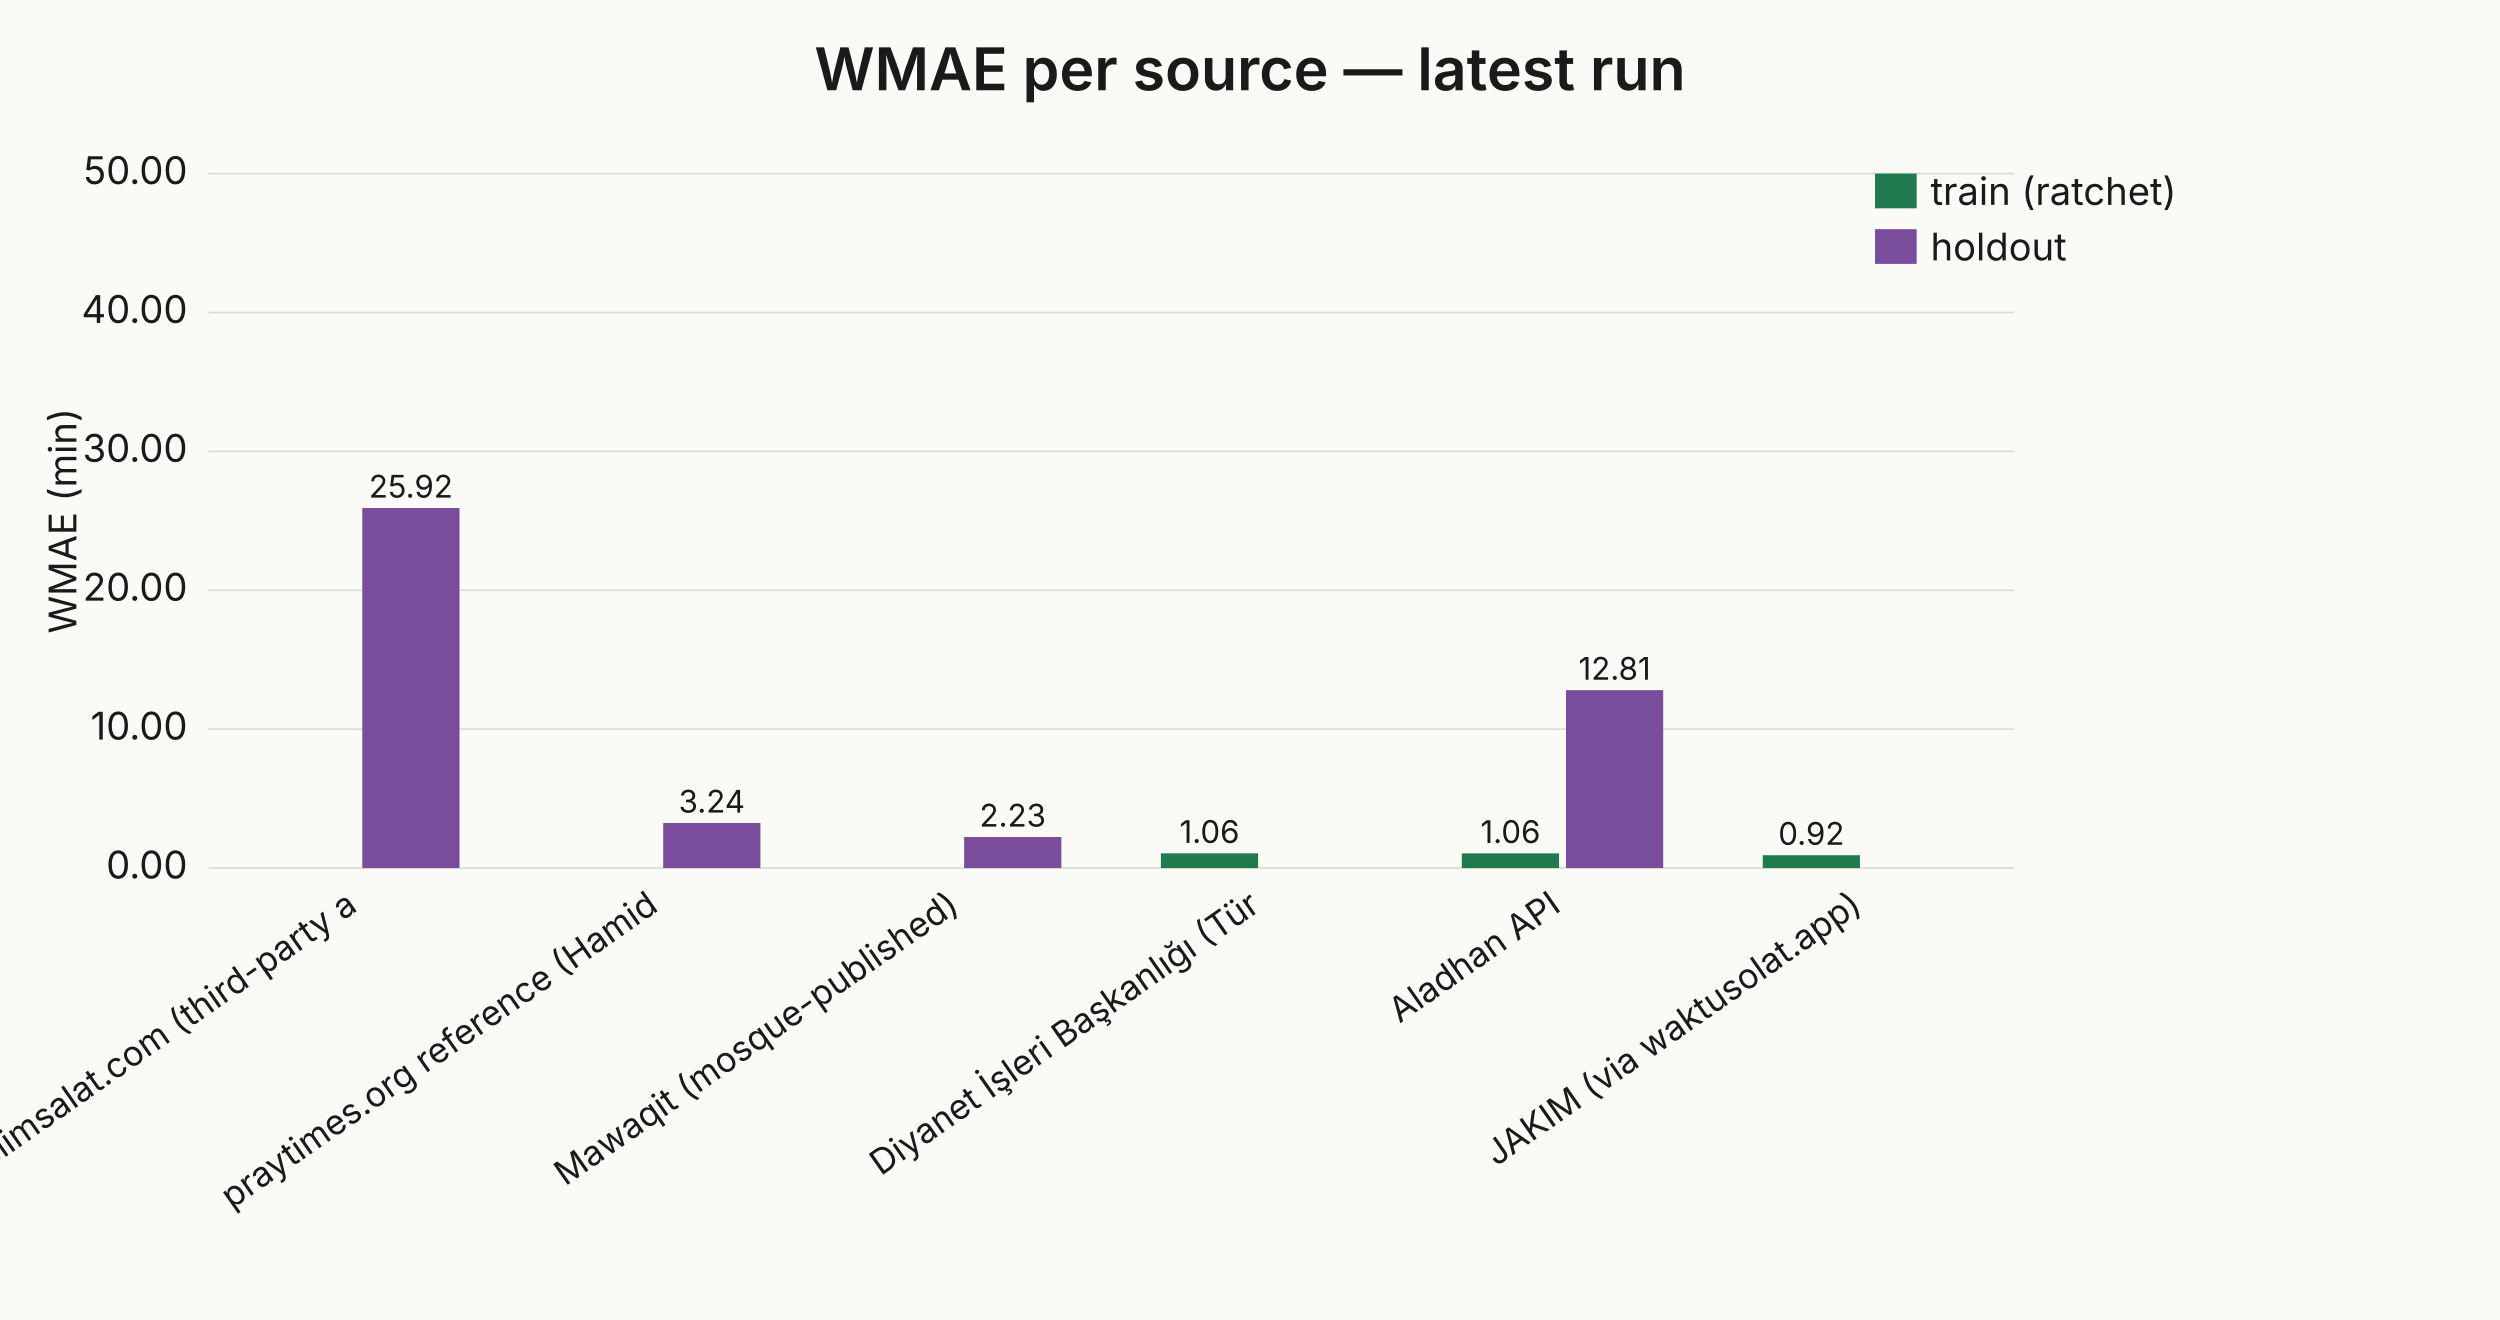
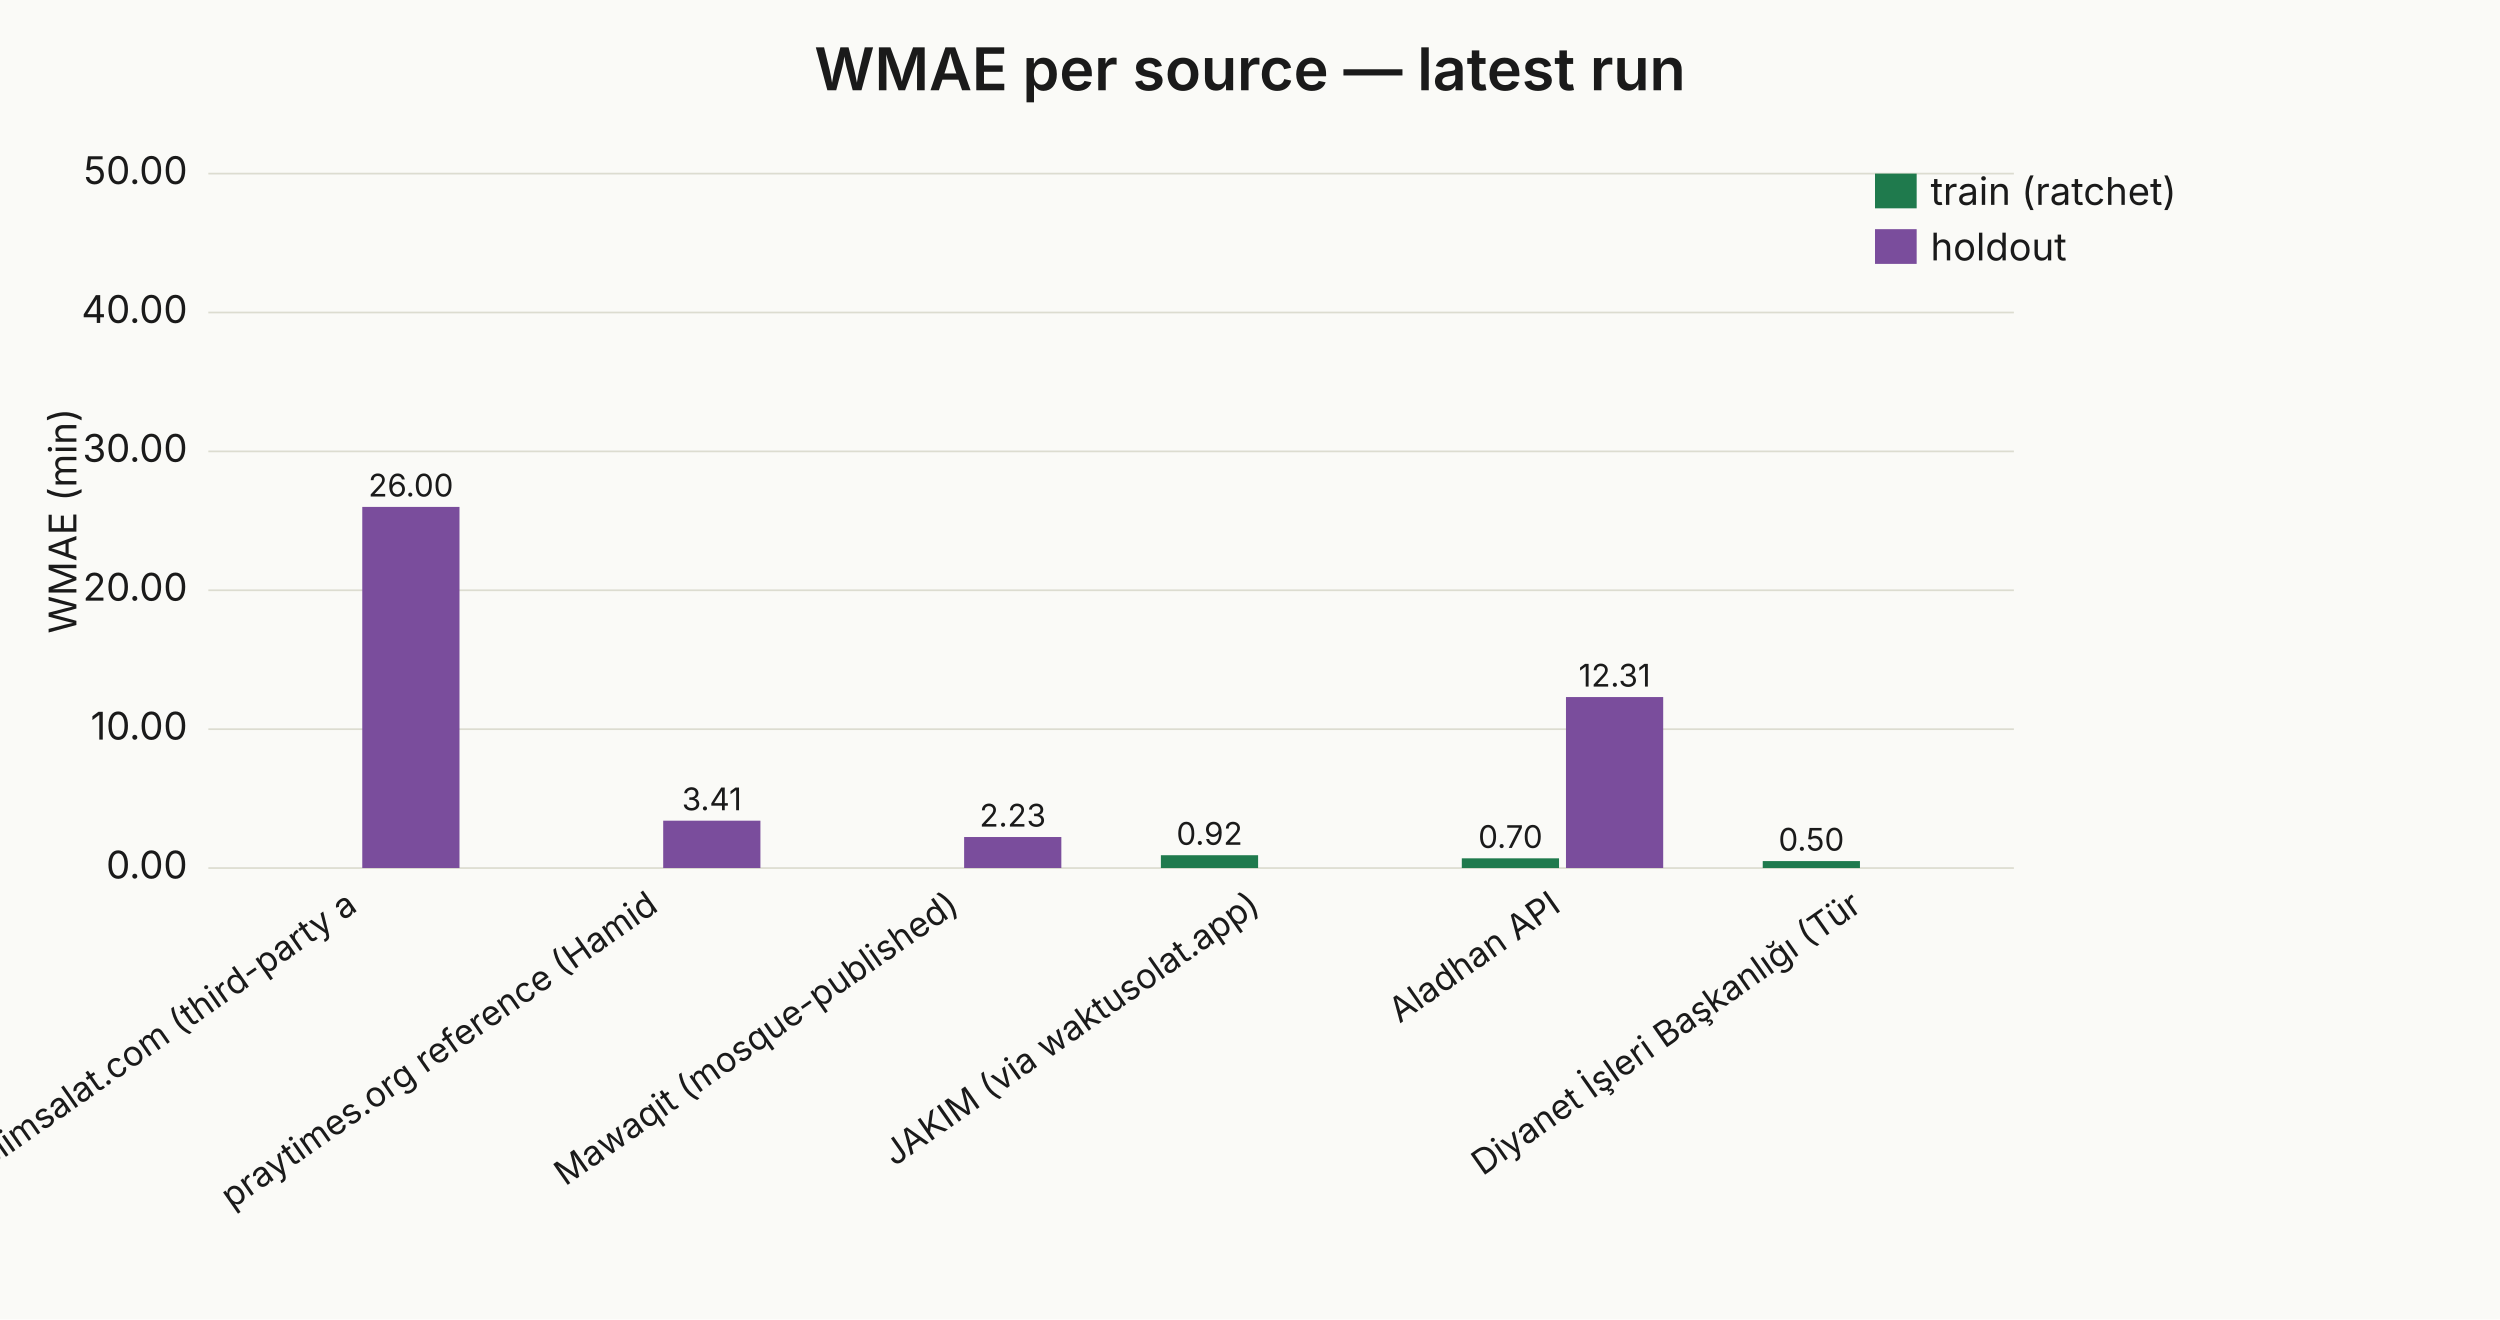
<svg xmlns="http://www.w3.org/2000/svg" viewBox="0 0 720 380" width="720" height="380" font-family="-apple-system, BlinkMacSystemFont, 'Segoe UI', system-ui, sans-serif" font-size="11">
  <rect width="720" height="380" fill="#fafaf7" />
  <text x="360" y="26" text-anchor="middle" fill="#1a1a1a" font-size="17" font-weight="600">WMAE per source — latest run</text>
  <line x1="60" y1="250" x2="580" y2="250" stroke="#dcdcd0" stroke-width="0.5" />
  <text x="54" y="253" text-anchor="end" fill="#1a1a1a">0.00</text>
  <line x1="60" y1="210" x2="580" y2="210" stroke="#dcdcd0" stroke-width="0.5" />
  <text x="54" y="213" text-anchor="end" fill="#1a1a1a">10.00</text>
  <line x1="60" y1="170" x2="580" y2="170" stroke="#dcdcd0" stroke-width="0.5" />
  <text x="54" y="173" text-anchor="end" fill="#1a1a1a">20.00</text>
  <line x1="60" y1="130" x2="580" y2="130" stroke="#dcdcd0" stroke-width="0.5" />
  <text x="54" y="133" text-anchor="end" fill="#1a1a1a">30.00</text>
  <line x1="60" y1="90" x2="580" y2="90" stroke="#dcdcd0" stroke-width="0.5" />
  <text x="54" y="93" text-anchor="end" fill="#1a1a1a">40.00</text>
  <line x1="60" y1="50" x2="580" y2="50" stroke="#dcdcd0" stroke-width="0.5" />
  <text x="54" y="53" text-anchor="end" fill="#1a1a1a">50.00</text>
  <text x="22" y="150" transform="rotate(-90 22 150)" text-anchor="middle" fill="#1a1a1a">WMAE (min)</text>
-   <rect x="104.333" y="146.311" width="28" height="103.689" fill="#7a4d9c" />
-   <text x="118.333" y="143.311" text-anchor="middle" fill="#1a1a1a" font-size="9">25.92</text>
+   <rect x="104.333" y="145.991" width="28" height="104.009" fill="#7a4d9c" />
+   <text x="118.333" y="142.991" text-anchor="middle" fill="#1a1a1a" font-size="9">26.00</text>
  <text x="103.333" y="262" transform="rotate(-35 103.3333 262)" text-anchor="end" fill="#1a1a1a" font-size="10">muslimsalat.com (third-party a</text>
-   <rect x="191" y="237.03" width="28" height="12.97" fill="#7a4d9c" />
-   <text x="205" y="234.03" text-anchor="middle" fill="#1a1a1a" font-size="9">3.24</text>
+   <rect x="191" y="236.357" width="28" height="13.643" fill="#7a4d9c" />
+   <text x="205" y="233.357" text-anchor="middle" fill="#1a1a1a" font-size="9">3.41</text>
  <text x="190" y="262" transform="rotate(-35 190 262)" text-anchor="end" fill="#1a1a1a" font-size="10">praytimes.org reference (Hamid</text>
  <rect x="277.667" y="241.061" width="28" height="8.939" fill="#7a4d9c" />
  <text x="291.667" y="238.061" text-anchor="middle" fill="#1a1a1a" font-size="9">2.23</text>
  <text x="276.667" y="262" transform="rotate(-35 276.6667 262)" text-anchor="end" fill="#1a1a1a" font-size="10">Mawaqit (mosque-published)</text>
-   <rect x="334.333" y="245.759" width="28" height="4.241" fill="#1f7a4d" />
-   <text x="348.333" y="242.759" text-anchor="middle" fill="#1a1a1a" font-size="9">1.06</text>
-   <text x="363.333" y="262" transform="rotate(-35 363.3333 262)" text-anchor="end" fill="#1a1a1a" font-size="10">Diyanet İşleri Başkanlığı (Tür</text>
-   <rect x="421" y="245.776" width="28" height="4.224" fill="#1f7a4d" />
-   <text x="435" y="242.776" text-anchor="middle" fill="#1a1a1a" font-size="9">1.06</text>
-   <rect x="451" y="198.766" width="28" height="51.234" fill="#7a4d9c" />
-   <text x="465" y="195.766" text-anchor="middle" fill="#1a1a1a" font-size="9">12.81</text>
+   <rect x="334.333" y="246.304" width="28" height="3.696" fill="#1f7a4d" />
+   <text x="348.333" y="243.304" text-anchor="middle" fill="#1a1a1a" font-size="9">0.92</text>
+   <text x="363.333" y="262" transform="rotate(-35 363.3333 262)" text-anchor="end" fill="#1a1a1a" font-size="10">JAKIM (via waktusolat.app)</text>
+   <rect x="421" y="247.198" width="28" height="2.802" fill="#1f7a4d" />
+   <text x="435" y="244.198" text-anchor="middle" fill="#1a1a1a" font-size="9">0.70</text>
+   <rect x="451" y="200.751" width="28" height="49.249" fill="#7a4d9c" />
+   <text x="465" y="197.751" text-anchor="middle" fill="#1a1a1a" font-size="9">12.31</text>
  <text x="450" y="262" transform="rotate(-35 450 262)" text-anchor="end" fill="#1a1a1a" font-size="10">Aladhan API</text>
-   <rect x="507.667" y="246.304" width="28" height="3.696" fill="#1f7a4d" />
-   <text x="521.667" y="243.304" text-anchor="middle" fill="#1a1a1a" font-size="9">0.92</text>
-   <text x="536.667" y="262" transform="rotate(-35 536.6667 262)" text-anchor="end" fill="#1a1a1a" font-size="10">JAKIM (via waktusolat.app)</text>
+   <rect x="507.667" y="247.99" width="28" height="2.01" fill="#1f7a4d" />
+   <text x="521.667" y="244.99" text-anchor="middle" fill="#1a1a1a" font-size="9">0.50</text>
+   <text x="536.667" y="262" transform="rotate(-35 536.6667 262)" text-anchor="end" fill="#1a1a1a" font-size="10">Diyanet İşleri Başkanlığı (Tür</text>
  <rect x="540" y="50" width="12" height="10" fill="#1f7a4d" />
  <text x="556" y="59" fill="#1a1a1a">train (ratchet)</text>
  <rect x="540" y="66" width="12" height="10" fill="#7a4d9c" />
  <text x="556" y="75" fill="#1a1a1a">holdout</text>
</svg>
